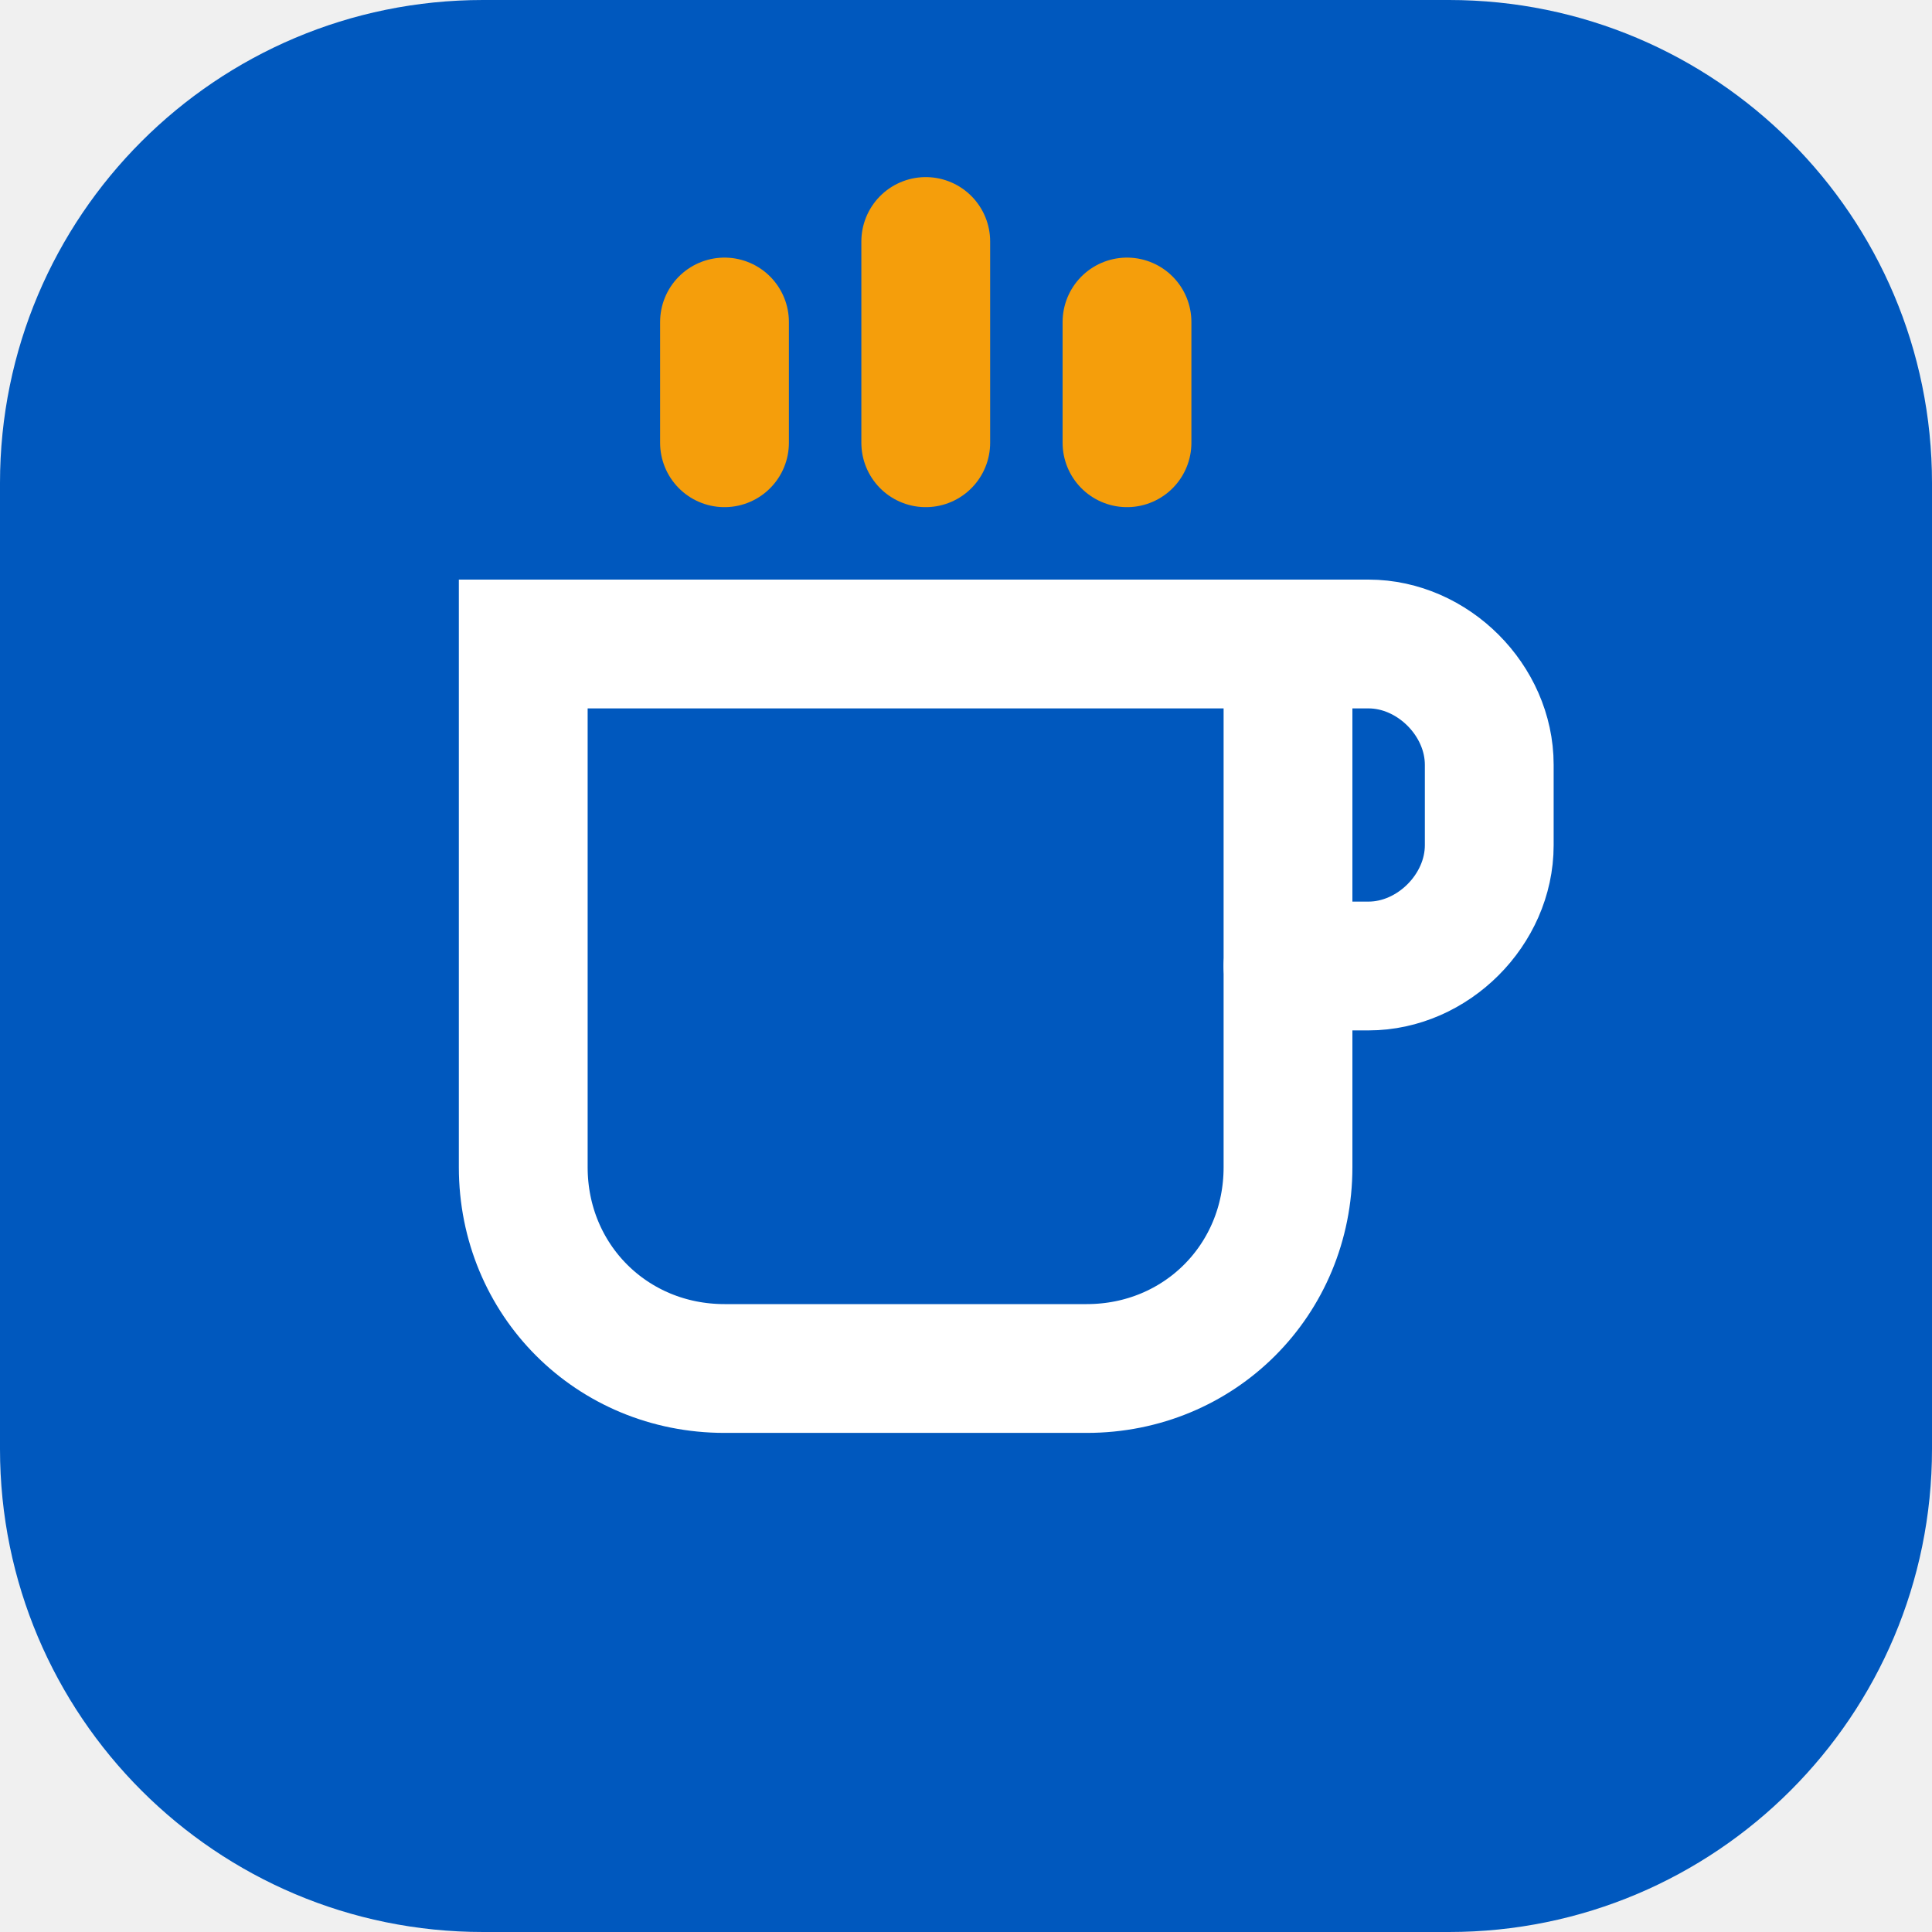
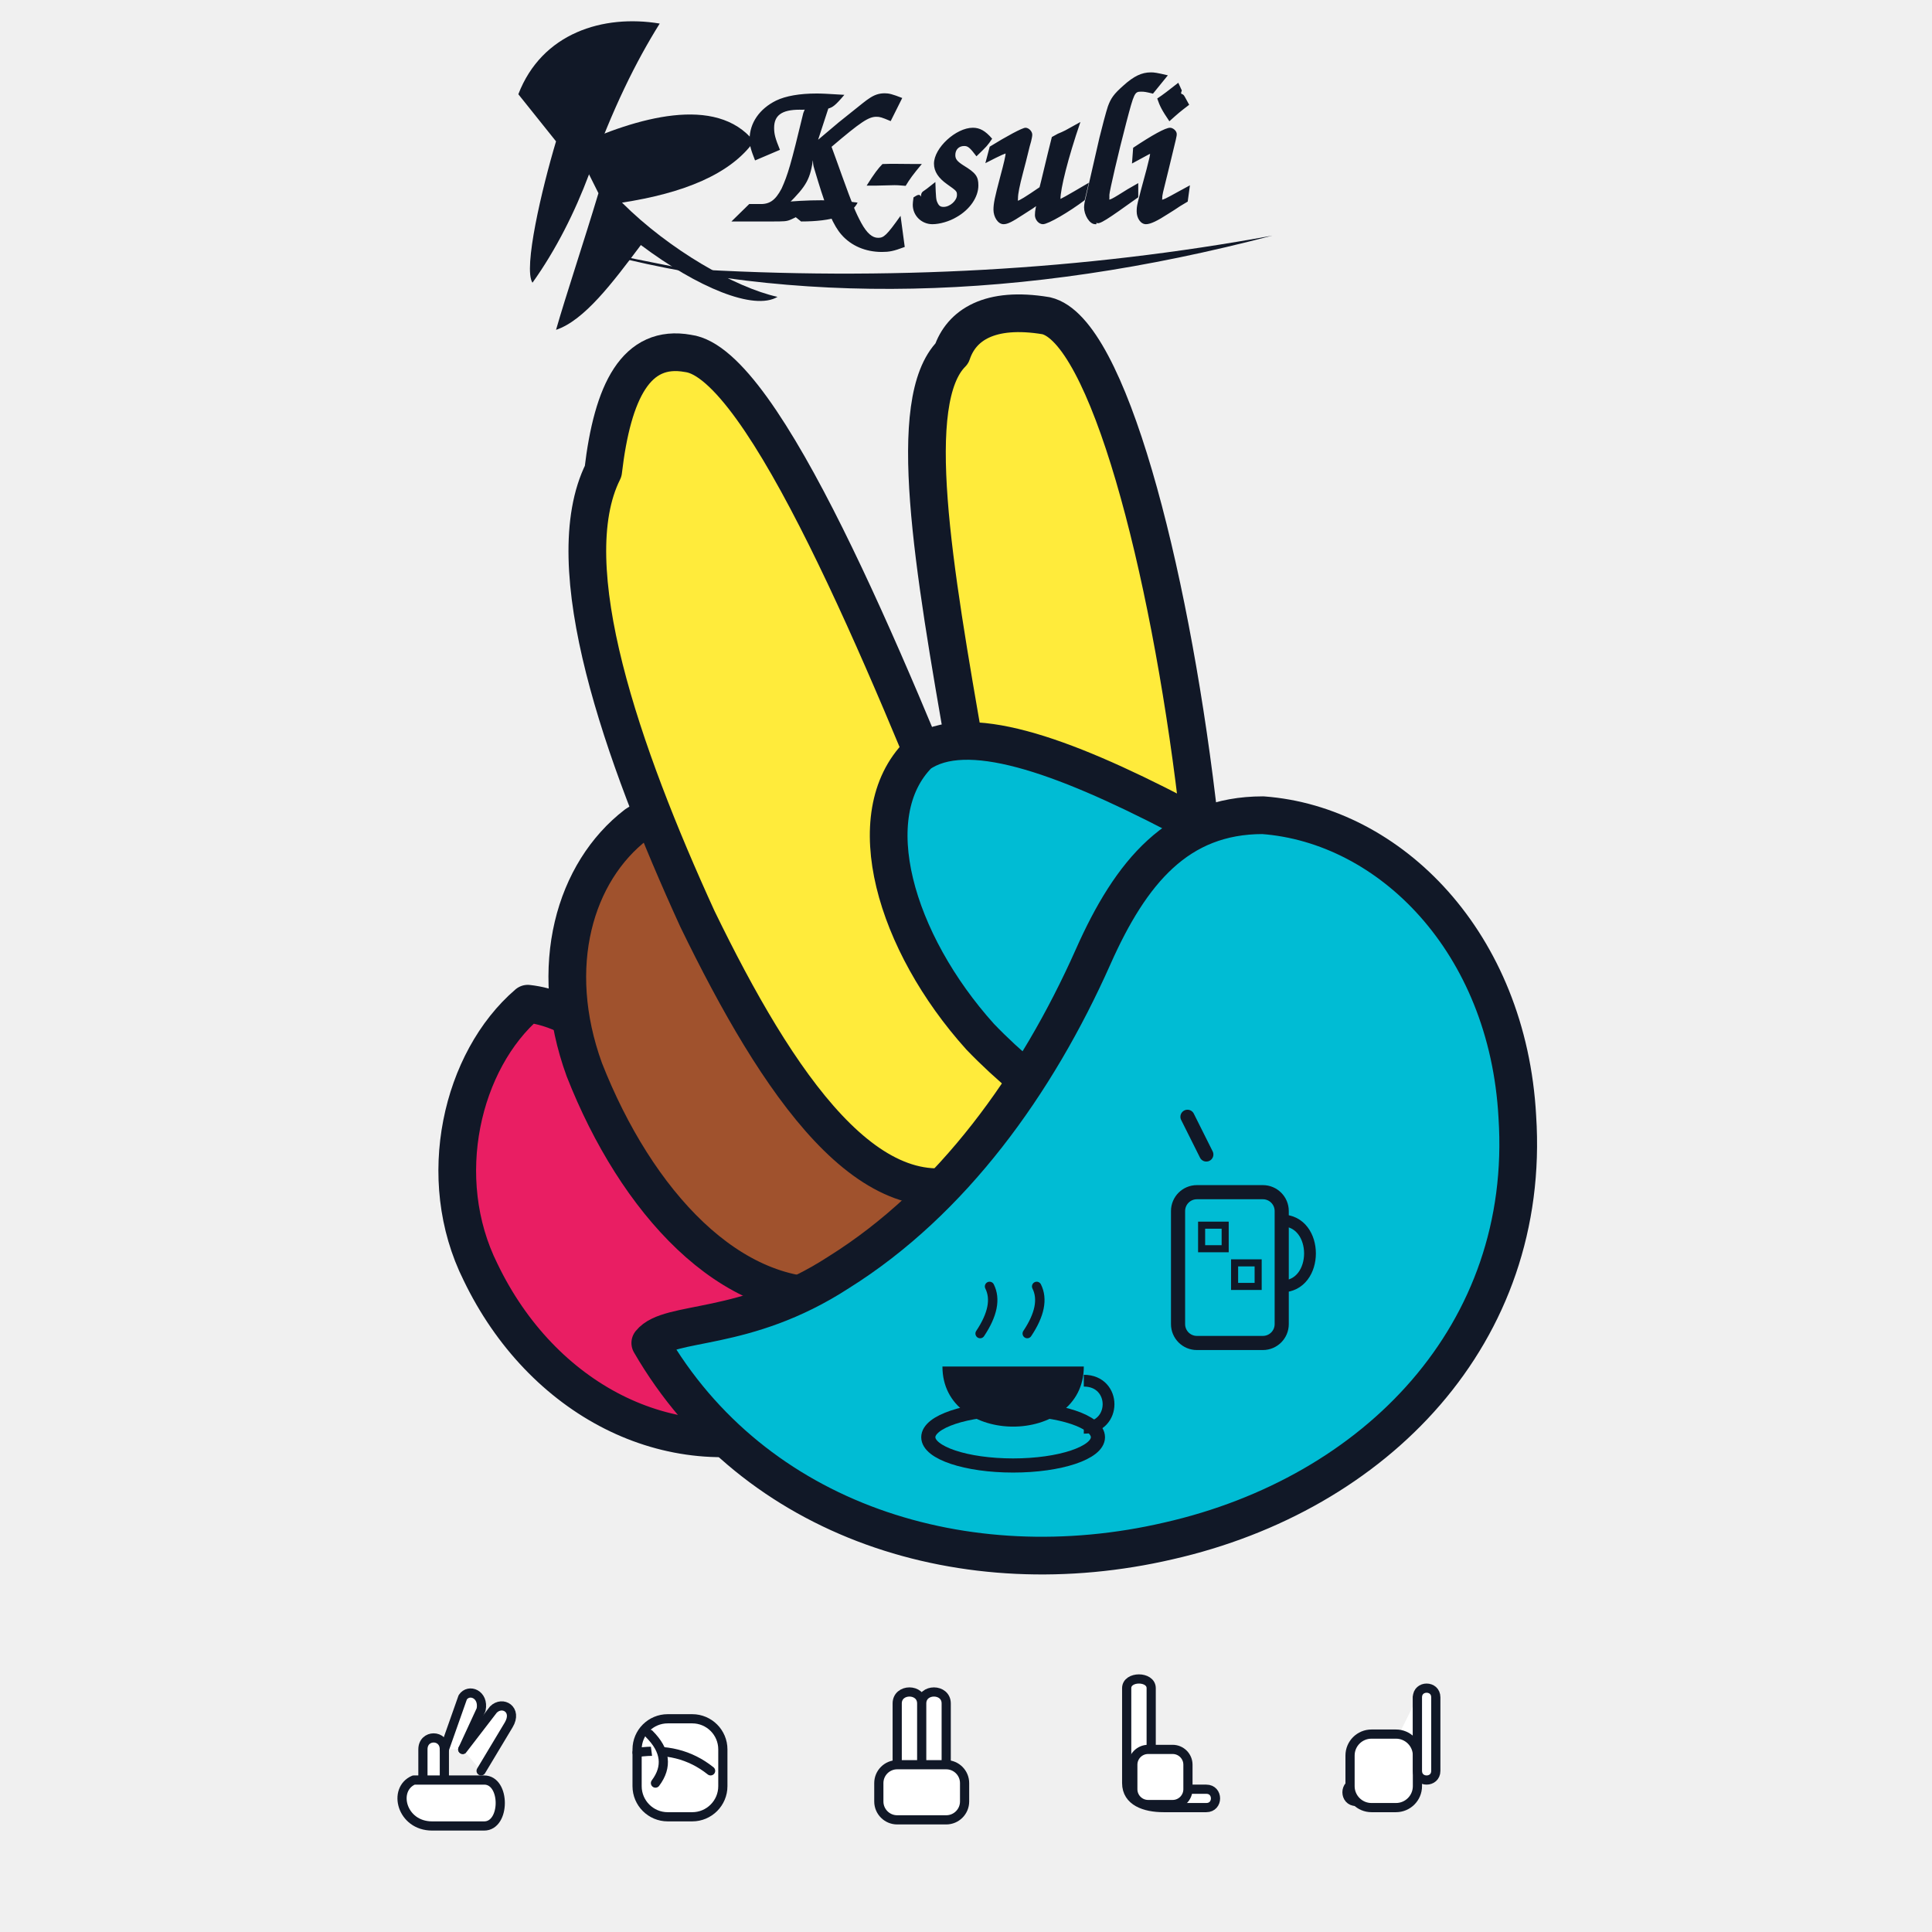
- <svg xmlns="http://www.w3.org/2000/svg" width="32" height="32" viewBox="0 0 24 24" fill="none">
-   <rect width="24" height="24" rx="6" fill="#0058be" />
-   <path d="M16 8H17C17.8 8 18.5 8.7 18.5 9.5V10.5C18.5 11.3 17.8 12 17 12H16" stroke="#ffffff" stroke-width="1.6" stroke-linecap="round" />
-   <path d="M6.5 8H16V14.5C16 15.9 14.9 17 13.5 17H9C7.6 17 6.5 15.9 6.5 14.5V8Z" stroke="#ffffff" stroke-width="1.6" />
-   <path d="M9 4V5.5M11.5 3V5.5M14 4V5.5" stroke="#F59E0B" stroke-width="1.6" stroke-linecap="round" />
+ <svg xmlns="http://www.w3.org/2000/svg" viewBox="50 65 410 410" width="500" height="500" fill="none">
+   <g id="k-suli-logo">
+     <path d="M 160 85 C 165 72 178 68 190 70 C 185 78 180 88 175 102 C 172 110 168 118 163 125 C 161 122 165 105 168 95 Z" fill="#111827" />
+     <path d="M 172 96 C 185 90 202 85 210 95 C 205 102 195 106 182 108 C 192 118 206 126 215 128 C 210 131 198 126 186 117 C 180 125 174 133 168 135 C 170 128 174 116 177 106 Z" fill="#111827" />
+     <path d="M 215 108 Q 225 107 232 108 Q 230 112 220 112 Z" fill="#111827" />
+     <text x="250" y="112" font-family="'Brush Script MT', 'Segoe Script', cursive, sans-serif" font-size="44" font-weight="bold" font-style="italic" fill="#111827" text-anchor="middle">K-suli</text>
+     <path d="M 175 118 Q 240 136 320 115 Q 260 126 195 122 Z" fill="#111827" />
+     <path d="M 162 278 C 148 290 142 315 152 335 C 165 362 192 376 218 368 C 228 365 220 340 212 328 C 196 304 180 280 162 278 Z" fill="#E91E63" stroke="#111827" stroke-width="8" stroke-linejoin="round" />
+     <path d="M 185 240 C 172 250 166 270 174 292 C 185 320 205 342 228 340 C 248 338 252 315 246 295 C 238 270 220 242 198 238 C 192 237 188 238 185 240 Z" fill="#A0522D" stroke="#111827" stroke-width="8" stroke-linejoin="round" />
+     <path d="M 178 165 C 168 185 182 225 198 260 C 215 295 235 325 258 315 C 272 308 268 280 256 250 C 238 205 212 142 196 140 C 185 138 180 148 178 165 Z" fill="#FFEB3B" stroke="#111827" stroke-width="8" stroke-linejoin="round" />
+     <path d="M 252 140 C 242 150 248 185 255 225 C 262 260 270 292 288 290 C 302 288 308 265 304 235 C 298 185 285 135 272 132 C 260 130 254 134 252 140 Z" fill="#FFEB3B" stroke="#111827" stroke-width="8" stroke-linejoin="round" />
+     <path d="M 245 225 C 232 238 240 265 258 285 C 282 310 325 330 335 300 C 342 278 325 250 300 238 C 275 225 255 218 245 225 Z" fill="#00BCD4" stroke="#111827" stroke-width="8" stroke-linejoin="round" />
+     <path d="M 188 350 C 210 388 255 402 298 392 C 342 382 375 348 372 302 C 370 265 345 240 318 238 C 300 238 290 250 282 268 C 270 295 252 320 228 335 C 208 348 192 345 188 350 Z" fill="#00BCD4" stroke="#111827" stroke-width="8" stroke-linejoin="round" />
+     <ellipse cx="265" cy="370" rx="18" ry="6" fill="none" stroke="#111827" stroke-width="3" />
+     <path d="M 250 355 C 250 372 280 372 280 355 Z" fill="#111827" />
+     <path d="M 280 358 C 287 358 287 368 280 368" fill="none" stroke="#111827" stroke-width="2.5" />
+     <path d="M 258 348 Q 262 342 260 338" fill="none" stroke="#111827" stroke-width="2" stroke-linecap="round" />
+     <path d="M 268 348 Q 272 342 270 338" fill="none" stroke="#111827" stroke-width="2" stroke-linecap="round" />
+     <rect x="300" y="318" width="22" height="32" rx="4" fill="none" stroke="#111827" stroke-width="3" />
+     <path d="M 322 324 C 330 324 330 338 322 338" fill="none" stroke="#111827" stroke-width="2.5" />
+     <path d="M 306 310 L 302 302" stroke="#111827" stroke-width="3" stroke-linecap="round" />
+     <rect x="305" y="325" width="5" height="5" fill="none" stroke="#111827" stroke-width="1.5" />
+     <rect x="312" y="333" width="5" height="5" fill="none" stroke="#111827" stroke-width="1.5" />
+     <g transform="translate(130, 420)" stroke="#111827" stroke-width="3" fill="#ffffff" stroke-linejoin="round" stroke-linecap="round">
+       <g transform="translate(0, 0) scale(0.65)">
+         <path d="M 15 45 L 15 25 C 15 20 22 20 22 25 L 22 45 Z" fill="#fff" />
+         <path d="M 22 25 L 28 8 C 30 5 35 7 34 12 L 28 25" fill="#fff" />
+         <path d="M 28 25 L 38 12 C 41 9 46 12 43 17 L 34 32" fill="#fff" />
+         <path d="M 12 35 C 5 38 8 50 18 50 L 35 50 C 42 50 42 35 35 35 Z" fill="#fff" />
+       </g>
+       <g transform="translate(50, 0) scale(0.65)">
+         <rect x="8" y="15" width="28" height="32" rx="10" fill="#fff" />
+         <path d="M 8 26 Q 22 24 32 32" fill="none" />
+         <path d="M 12 20 Q 20 28 14 36" fill="#fff" />
+       </g>
+       <g transform="translate(100, 0) scale(0.65)">
+         <path d="M 16 10 L 16 35 C 16 45 32 45 32 35 L 32 10 C 32 5 24 5 24 10 L 24 30 L 24 10 C 24 5 16 5 16 10 Z" fill="#fff" />
+         <rect x="10" y="30" width="28" height="18" rx="6" fill="#fff" />
+       </g>
+       <g transform="translate(150, 0) scale(0.65)">
+         <path d="M 14 5 L 14 36 C 14 42 20 44 26 44 L 40 44 C 44 44 44 38 40 38 L 22 38 L 22 5 C 22 1 14 1 14 5 Z" fill="#fff" />
+         <rect x="16" y="25" width="18" height="18" rx="5" fill="#fff" />
+       </g>
+       <g transform="translate(200, 0) scale(0.65)">
+         <path d="M 32 8 L 32 36 C 32 42 26 42 22 42 L 12 42 C 8 42 8 36 12 36 L 24 36 L 24 24" fill="#fff" />
+         <rect x="10" y="20" width="22" height="24" rx="7" fill="#fff" />
+         <path d="M 32 8 C 32 4 38 4 38 8 L 38 32 C 38 36 32 36 32 32 Z" fill="#fff" />
+       </g>
+     </g>
+   </g>
</svg>
